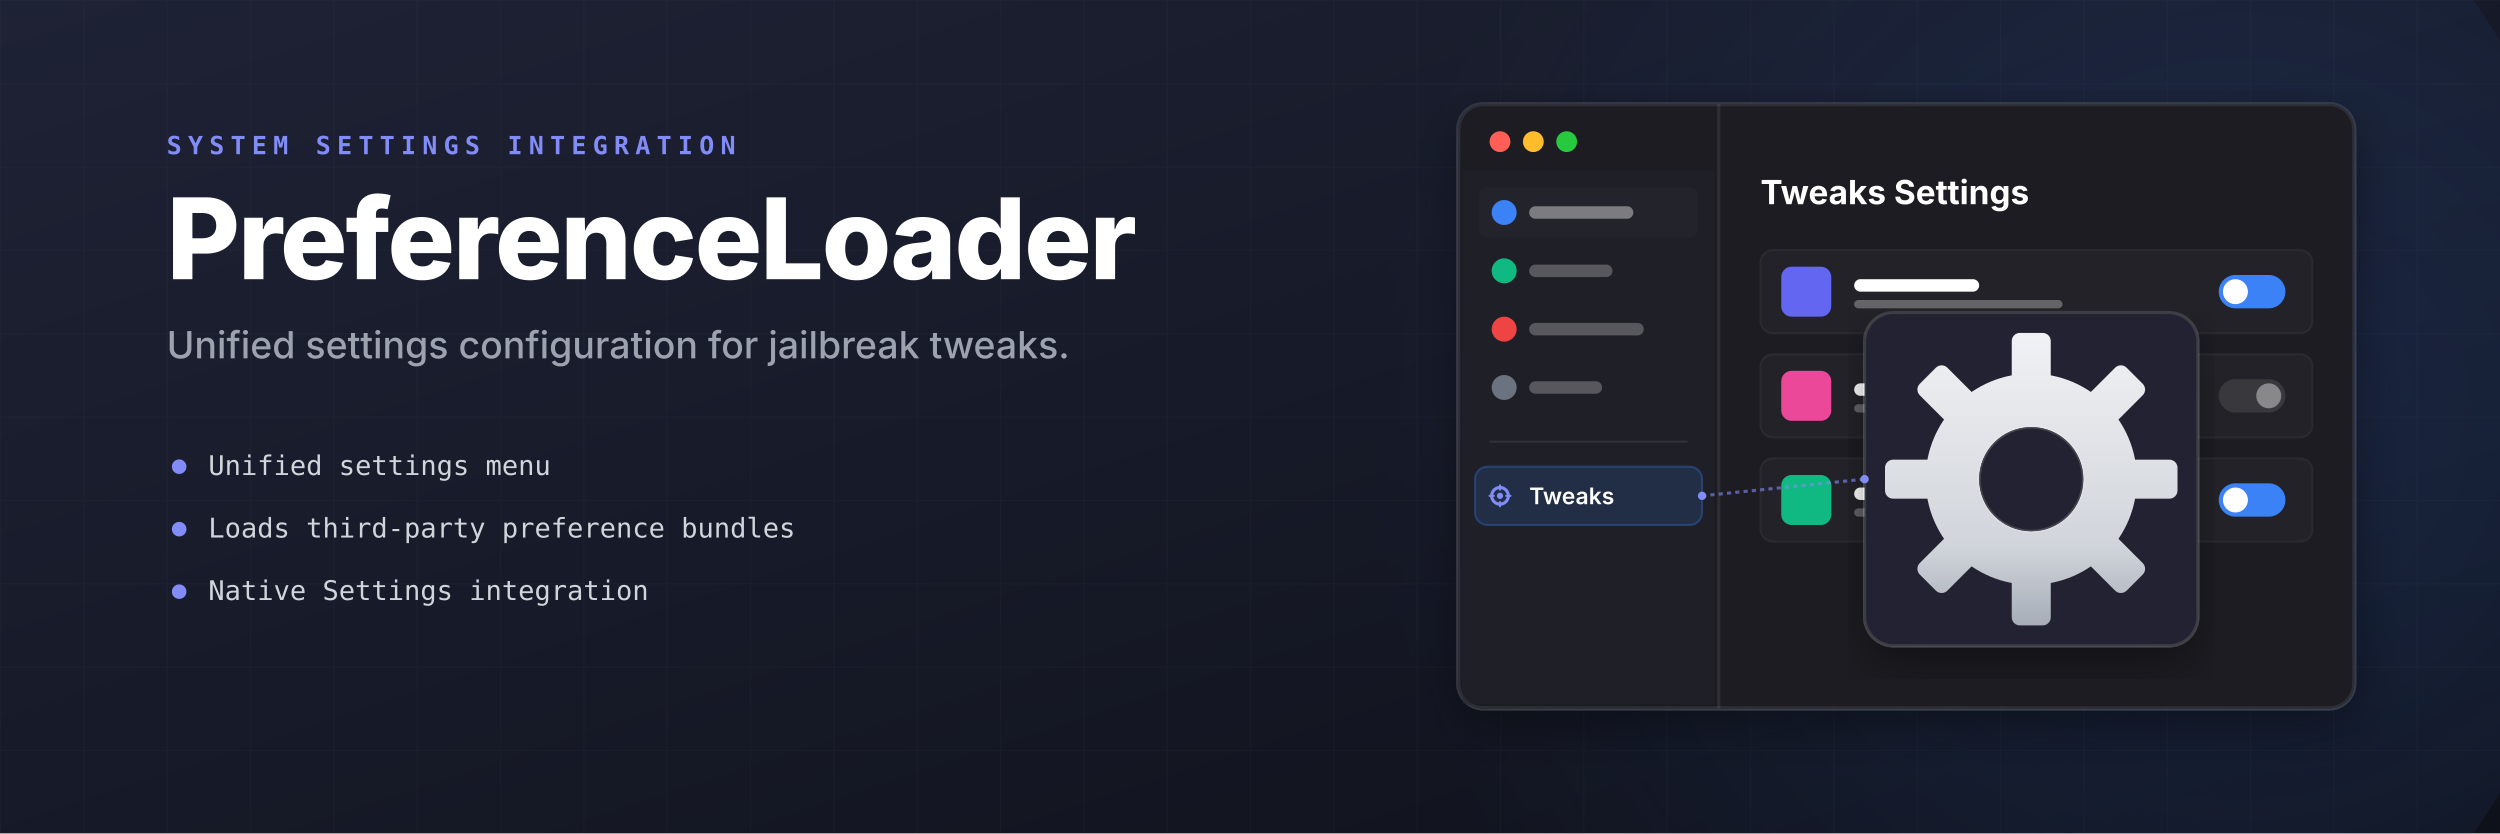
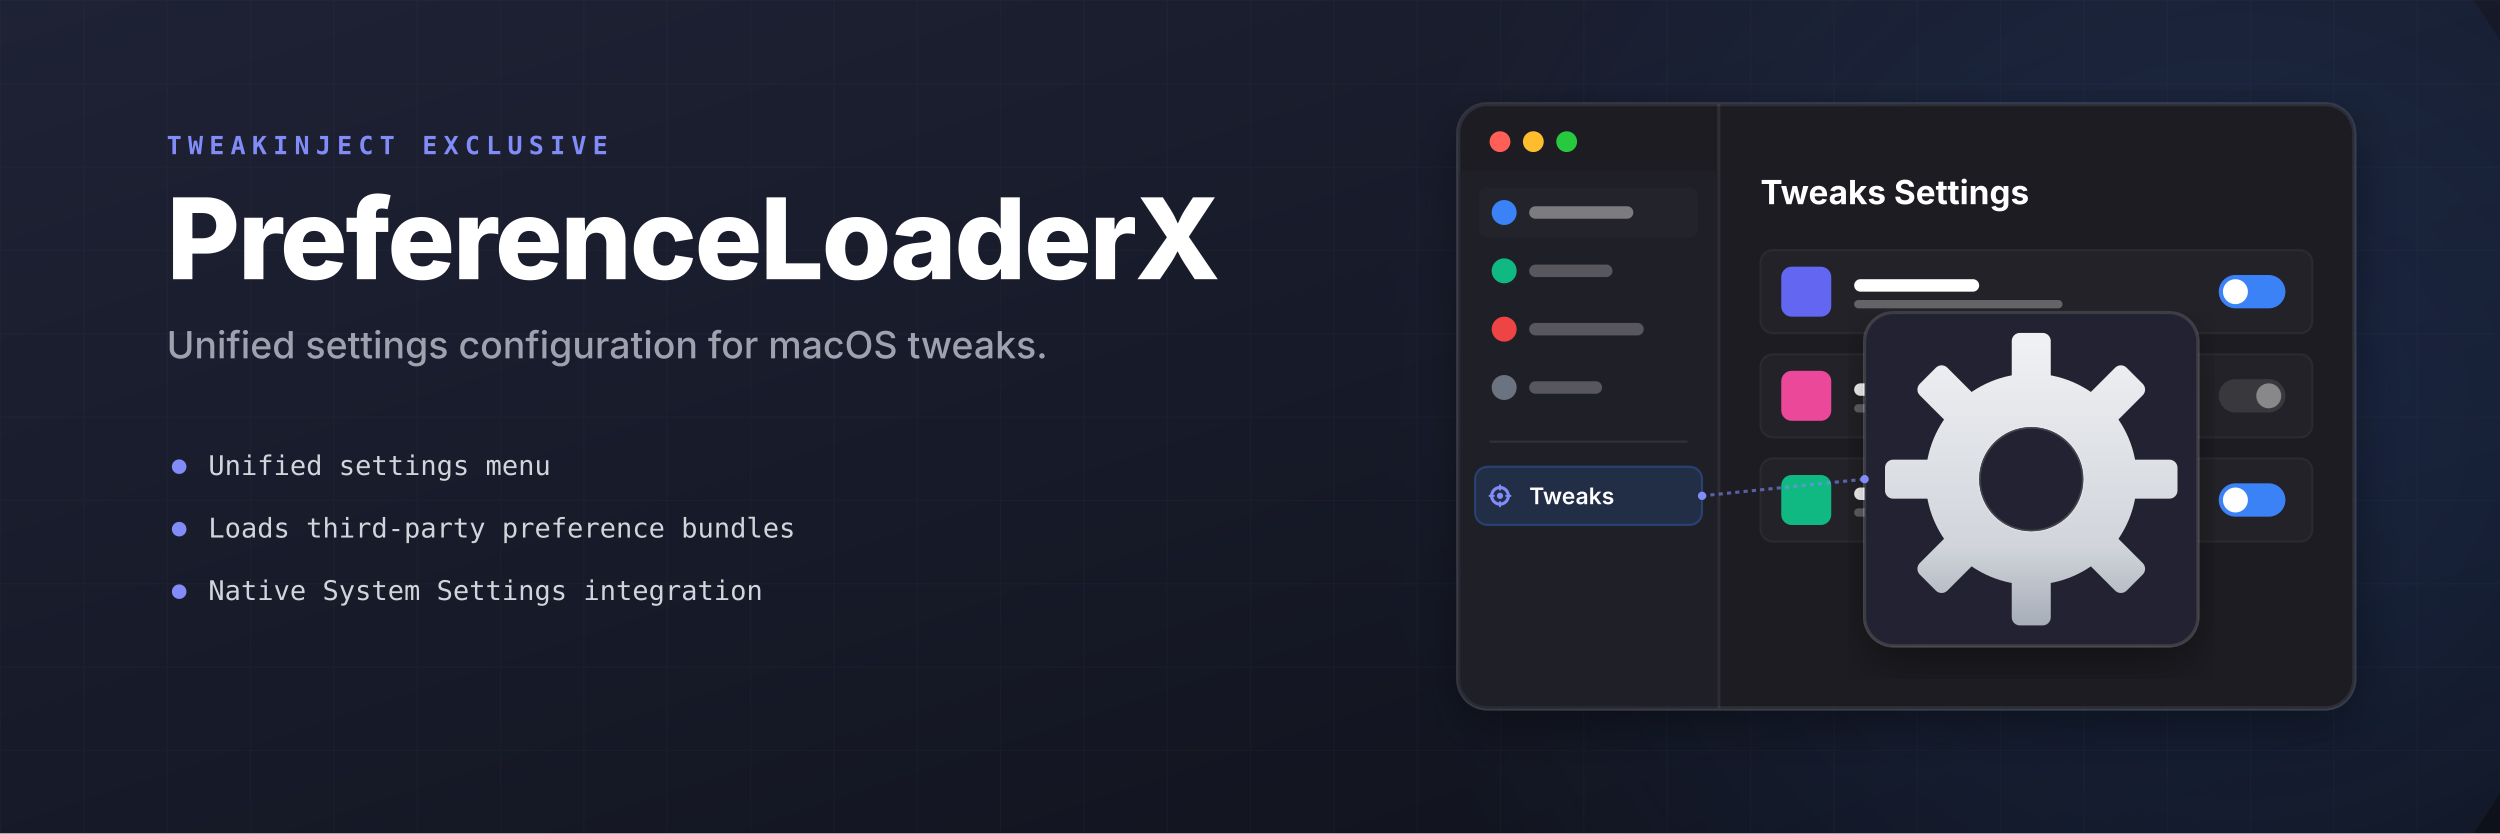
<svg xmlns="http://www.w3.org/2000/svg" id="preferenceloader-store-banner" viewBox="0 0 1200 400" width="100%" height="100%">
  <defs>
    <linearGradient id="banner-bg" x1="0%" y1="0%" x2="100%" y2="100%">
      <stop offset="0%" stop-color="#1E2235" />
      <stop offset="100%" stop-color="#0F111A" />
    </linearGradient>
    <radialGradient id="glow-mask" cx="75%" cy="50%" r="60%">
      <stop offset="0%" stop-color="#3B82F6" stop-opacity="0.15" />
      <stop offset="100%" stop-color="#3B82F6" stop-opacity="0" />
    </radialGradient>
    <pattern id="banner-grid" width="40" height="40" patternUnits="userSpaceOnUse">
      <path d="M 40 0 L 0 0 0 40" fill="none" stroke="#ffffff" stroke-opacity="0.02" stroke-width="1" />
    </pattern>
    <filter id="card-shadow" x="-5%" y="-5%" width="110%" height="115%">
      <feDropShadow dx="0" dy="8" stdDeviation="12" flood-color="#000" flood-opacity="0.4" />
    </filter>
    <filter id="soft-glow" x="-20%" y="-20%" width="140%" height="140%">
      <feGaussianBlur stdDeviation="6" result="blur" />
      <feComposite in="SourceGraphic" in2="blur" operator="over" />
    </filter>
+     <clipPath id="plx-window-clip">
+       <rect x="0" y="0" width="430" height="290" rx="14" />
+     </clipPath>
    <mask id="gearShapeMask" maskUnits="userSpaceOnUse" x="-100" y="-100" width="200" height="200">
      <rect x="-100" y="-100" width="200" height="200" fill="black" />
      <g fill="white" transform="scale(0.39)">
        <rect x="-24" y="-180" width="48" height="70" rx="10" />
        <rect x="-24" y="-180" width="48" height="70" rx="10" transform="rotate(45)" />
        <rect x="-24" y="-180" width="48" height="70" rx="10" transform="rotate(90)" />
        <rect x="-24" y="-180" width="48" height="70" rx="10" transform="rotate(135)" />
        <rect x="-24" y="-180" width="48" height="70" rx="10" transform="rotate(180)" />
        <rect x="-24" y="-180" width="48" height="70" rx="10" transform="rotate(225)" />
        <rect x="-24" y="-180" width="48" height="70" rx="10" transform="rotate(270)" />
        <rect x="-24" y="-180" width="48" height="70" rx="10" transform="rotate(315)" />
        <circle cx="0" cy="0" r="130" />
      </g>
      <circle cx="0" cy="0" r="25" fill="black" />
    </mask>
    <linearGradient id="gearGrad" x1="0%" y1="0%" x2="0%" y2="100%">
      <stop offset="0%" stop-color="#F3F4F6" />
      <stop offset="30%" stop-color="#E5E7EB" />
      <stop offset="70%" stop-color="#D1D5DB" />
      <stop offset="100%" stop-color="#9CA3AF" />
    </linearGradient>
  </defs>
  <rect width="1200" height="400" fill="url(#banner-bg)" />
  <rect width="1200" height="400" fill="url(#banner-grid)" />
  <circle cx="900" cy="200" r="350" fill="url(#glow-mask)" />
  <g transform="translate(80, 50)">
-     <text x="0" y="24" fill="#818CF8" font-family="ui-monospace, 'IBM Plex Mono', 'JetBrains Mono', Menlo, monospace" font-size="12" font-weight="700" letter-spacing="3">SYSTEM SETTINGS INTEGRATION</text>
-     <text x="0" y="84" fill="#FFFFFF" font-family="-apple-system, system-ui, sans-serif" font-size="54" font-weight="800" letter-spacing="-1">PreferenceLoader</text>
-     <text x="0" y="122" fill="#9CA3AF" font-family="-apple-system, system-ui, sans-serif" font-size="18" font-weight="500">Unified settings configuration for jailbreak tweaks.</text>
+     <text x="0" y="24" fill="#818CF8" font-family="ui-monospace, 'IBM Plex Mono', 'JetBrains Mono', Menlo, monospace" font-size="12" font-weight="700" letter-spacing="3">TWEAKINJECT EXCLUSIVE</text>
+     <text x="0" y="84" fill="#FFFFFF" font-family="-apple-system, system-ui, sans-serif" font-size="54" font-weight="800" letter-spacing="-1">PreferenceLoaderX</text>
+     <text x="0" y="122" fill="#9CA3AF" font-family="-apple-system, system-ui, sans-serif" font-size="18" font-weight="500">Unified settings configuration for macOS tweaks.</text>
    <g transform="translate(0, 160)">
      <circle cx="6" cy="14" r="3.5" fill="#818CF8" />
      <text x="20" y="18" fill="#D1D5DB" font-family="ui-monospace, 'IBM Plex Mono', 'JetBrains Mono', Menlo, monospace" font-size="13">Unified settings menu</text>
      <circle cx="6" cy="44" r="3.5" fill="#818CF8" />
      <text x="20" y="48" fill="#D1D5DB" font-family="ui-monospace, 'IBM Plex Mono', 'JetBrains Mono', Menlo, monospace" font-size="13">Loads third-party preference bundles</text>
      <circle cx="6" cy="74" r="3.5" fill="#818CF8" />
-       <text x="20" y="78" fill="#D1D5DB" font-family="ui-monospace, 'IBM Plex Mono', 'JetBrains Mono', Menlo, monospace" font-size="13">Native Settings integration</text>
+       <text x="20" y="78" fill="#D1D5DB" font-family="ui-monospace, 'IBM Plex Mono', 'JetBrains Mono', Menlo, monospace" font-size="13">Native System Settings integration</text>
    </g>
  </g>
  <g transform="translate(700, 50)">
-     <rect x="0" y="0" width="430" height="290" rx="12" fill="#1C1C24" stroke="rgba(255,255,255,0.08)" stroke-width="2" filter="url(#card-shadow)" />
+     <rect x="0" y="0" width="430" height="290" rx="14" fill="#1C1C24" stroke="rgba(255,255,255,0.08)" stroke-width="2" filter="url(#card-shadow)" />
+     <g clip-path="url(#plx-window-clip)">
+       <line x1="125" y1="0" x2="125" y2="290" stroke="rgba(255,255,255,0.08)" stroke-width="1.5" />
+       <rect x="0" y="32" width="125" height="258" fill="#242430" opacity="0.4" />
+       <rect x="10" y="40" width="105" height="24" rx="4" fill="rgba(255,255,255,0.02)" />
+       <circle cx="22" cy="52" r="6" fill="#3B82F6" />
+       <rect x="34" y="49" width="50" height="6" rx="3" fill="rgba(255,255,255,0.4)" />
+       <circle cx="22" cy="80" r="6" fill="#10B981" />
+       <rect x="34" y="77" width="40" height="6" rx="3" fill="rgba(255,255,255,0.25)" />
+       <circle cx="22" cy="108" r="6" fill="#EF4444" />
+       <rect x="34" y="105" width="55" height="6" rx="3" fill="rgba(255,255,255,0.25)" />
+       <circle cx="22" cy="136" r="6" fill="#6B7280" />
+       <rect x="34" y="133" width="35" height="6" rx="3" fill="rgba(255,255,255,0.25)" />
+       <line x1="15" y1="162" x2="110" y2="162" stroke="rgba(255,255,255,0.08)" stroke-width="1" />
+       <rect x="8" y="174" width="109" height="28" rx="6" fill="#3B82F6" fill-opacity="0.15" stroke="rgba(59,130,246,0.3)" stroke-width="1" />
+       <g transform="translate(14, 182)">
+         <rect x="0" y="0" width="12" height="12" rx="2" fill="none" />
+         <circle cx="6" cy="6" r="4" fill="none" stroke="#818CF8" stroke-width="1.5" />
+         <circle cx="6" cy="6" r="1.5" fill="#818CF8" />
+         <path d="M 6 1 L 6 3 M 6 9 L 6 11 M 1 6 L 3 6 M 9 6 L 11 6" stroke="#818CF8" stroke-width="1" stroke-linecap="round" />
+       </g>
+       <text x="34" y="192" fill="#FFFFFF" font-family="-apple-system, system-ui, sans-serif" font-size="11" font-weight="600">Tweaks</text>
+       <text x="145" y="48" fill="#FFFFFF" font-family="-apple-system, system-ui, sans-serif" font-size="16" font-weight="700">Tweaks Settings</text>
+       <rect x="145" y="70" width="265" height="40" rx="6" fill="rgba(255,255,255,0.03)" stroke="rgba(255,255,255,0.05)" stroke-width="1" />
+       <rect x="155" y="78" width="24" height="24" rx="5" fill="#6366F1" />
+       <rect x="190" y="84" width="60" height="6" rx="3" fill="#FFFFFF" />
+       <rect x="190" y="94" width="100" height="4" rx="2" fill="rgba(255,255,255,0.3)" />
+       <rect x="365" y="82" width="32" height="16" rx="8" fill="#3B82F6" />
+       <circle cx="373" cy="90" r="6" fill="#FFFFFF" />
+       <rect x="145" y="120" width="265" height="40" rx="6" fill="rgba(255,255,255,0.03)" stroke="rgba(255,255,255,0.05)" stroke-width="1" />
+       <rect x="155" y="128" width="24" height="24" rx="5" fill="#EC4899" />
+       <rect x="190" y="134" width="50" height="6" rx="3" fill="#FFFFFF" />
+       <rect x="190" y="144" width="80" height="4" rx="2" fill="rgba(255,255,255,0.3)" />
+       <rect x="365" y="132" width="32" height="16" rx="8" fill="rgba(255,255,255,0.1)" />
+       <circle cx="389" cy="140" r="6" fill="rgba(255,255,255,0.4)" />
+       <rect x="145" y="170" width="265" height="40" rx="6" fill="rgba(255,255,255,0.03)" stroke="rgba(255,255,255,0.05)" stroke-width="1" />
+       <rect x="155" y="178" width="24" height="24" rx="5" fill="#10B981" />
+       <rect x="190" y="184" width="45" height="6" rx="3" fill="#FFFFFF" />
+       <rect x="190" y="194" width="70" height="4" rx="2" fill="rgba(255,255,255,0.3)" />
+       <rect x="365" y="182" width="32" height="16" rx="8" fill="#3B82F6" />
+       <circle cx="373" cy="190" r="6" fill="#FFFFFF" />
+     </g>
    <circle cx="20" cy="18" r="5" fill="#FF5F56" />
    <circle cx="36" cy="18" r="5" fill="#FFBD2E" />
    <circle cx="52" cy="18" r="5" fill="#27C93F" />
-     <line x1="125" y1="0" x2="125" y2="290" stroke="rgba(255,255,255,0.08)" stroke-width="1.5" />
-     <rect x="2" y="32" width="121" height="256" fill="#242430" opacity="0.4" />
-     <rect x="10" y="40" width="105" height="24" rx="4" fill="rgba(255,255,255,0.02)" />
-     <circle cx="22" cy="52" r="6" fill="#3B82F6" />
-     <rect x="34" y="49" width="50" height="6" rx="3" fill="rgba(255,255,255,0.4)" />
-     <circle cx="22" cy="80" r="6" fill="#10B981" />
-     <rect x="34" y="77" width="40" height="6" rx="3" fill="rgba(255,255,255,0.25)" />
-     <circle cx="22" cy="108" r="6" fill="#EF4444" />
-     <rect x="34" y="105" width="55" height="6" rx="3" fill="rgba(255,255,255,0.25)" />
-     <circle cx="22" cy="136" r="6" fill="#6B7280" />
-     <rect x="34" y="133" width="35" height="6" rx="3" fill="rgba(255,255,255,0.25)" />
-     <line x1="15" y1="162" x2="110" y2="162" stroke="rgba(255,255,255,0.08)" stroke-width="1" />
-     <rect x="8" y="174" width="109" height="28" rx="6" fill="#3B82F6" fill-opacity="0.15" stroke="rgba(59,130,246,0.3)" stroke-width="1" />
-     <g transform="translate(14, 182)">
-       <rect x="0" y="0" width="12" height="12" rx="2" fill="none" />
-       <circle cx="6" cy="6" r="4" fill="none" stroke="#818CF8" stroke-width="1.5" />
-       <circle cx="6" cy="6" r="1.5" fill="#818CF8" />
-       <path d="M 6 1 L 6 3 M 6 9 L 6 11 M 1 6 L 3 6 M 9 6 L 11 6" stroke="#818CF8" stroke-width="1" stroke-linecap="round" />
-     </g>
-     <text x="34" y="192" fill="#FFFFFF" font-family="-apple-system, system-ui, sans-serif" font-size="11" font-weight="600">Tweaks</text>
-     <text x="145" y="48" fill="#FFFFFF" font-family="-apple-system, system-ui, sans-serif" font-size="16" font-weight="700">Tweaks Settings</text>
-     <rect x="145" y="70" width="265" height="40" rx="6" fill="rgba(255,255,255,0.03)" stroke="rgba(255,255,255,0.05)" stroke-width="1" />
-     <rect x="155" y="78" width="24" height="24" rx="5" fill="#6366F1" />
-     <rect x="190" y="84" width="60" height="6" rx="3" fill="#FFFFFF" />
-     <rect x="190" y="94" width="100" height="4" rx="2" fill="rgba(255,255,255,0.3)" />
-     <rect x="365" y="82" width="32" height="16" rx="8" fill="#3B82F6" />
-     <circle cx="373" cy="90" r="6" fill="#FFFFFF" />
-     <rect x="145" y="120" width="265" height="40" rx="6" fill="rgba(255,255,255,0.03)" stroke="rgba(255,255,255,0.05)" stroke-width="1" />
-     <rect x="155" y="128" width="24" height="24" rx="5" fill="#EC4899" />
-     <rect x="190" y="134" width="50" height="6" rx="3" fill="#FFFFFF" />
-     <rect x="190" y="144" width="80" height="4" rx="2" fill="rgba(255,255,255,0.3)" />
-     <rect x="365" y="132" width="32" height="16" rx="8" fill="rgba(255,255,255,0.1)" />
-     <circle cx="389" cy="140" r="6" fill="rgba(255,255,255,0.4)" />
-     <rect x="145" y="170" width="265" height="40" rx="6" fill="rgba(255,255,255,0.03)" stroke="rgba(255,255,255,0.05)" stroke-width="1" />
-     <rect x="155" y="178" width="24" height="24" rx="5" fill="#10B981" />
-     <rect x="190" y="184" width="45" height="6" rx="3" fill="#FFFFFF" />
-     <rect x="190" y="194" width="70" height="4" rx="2" fill="rgba(255,255,255,0.3)" />
-     <rect x="365" y="182" width="32" height="16" rx="8" fill="#3B82F6" />
-     <circle cx="373" cy="190" r="6" fill="#FFFFFF" />
    <g transform="translate(195, 100)" filter="url(#card-shadow)">
      <rect x="0" y="0" width="160" height="160" rx="14" fill="#242430" stroke="rgba(255,255,255,0.12)" stroke-width="1.5" />
      <g transform="translate(80, 80)">
        <rect x="-80" y="-80" width="160" height="160" fill="url(#gearGrad)" mask="url(#gearShapeMask)" />
        <circle cx="0" cy="0" r="25" fill="#242430" />
        <circle cx="0" cy="0" r="25" fill="none" stroke="rgba(255,255,255,0.15)" stroke-width="1.5" />
      </g>
    </g>
    <path d="M 117 188 L 195 180" fill="none" stroke="#818CF8" stroke-dasharray="2 2" stroke-width="1.5" opacity="0.6" />
    <circle cx="117" cy="188" r="2" fill="#818CF8" />
    <circle cx="195" cy="180" r="2" fill="#818CF8" />
  </g>
</svg>
